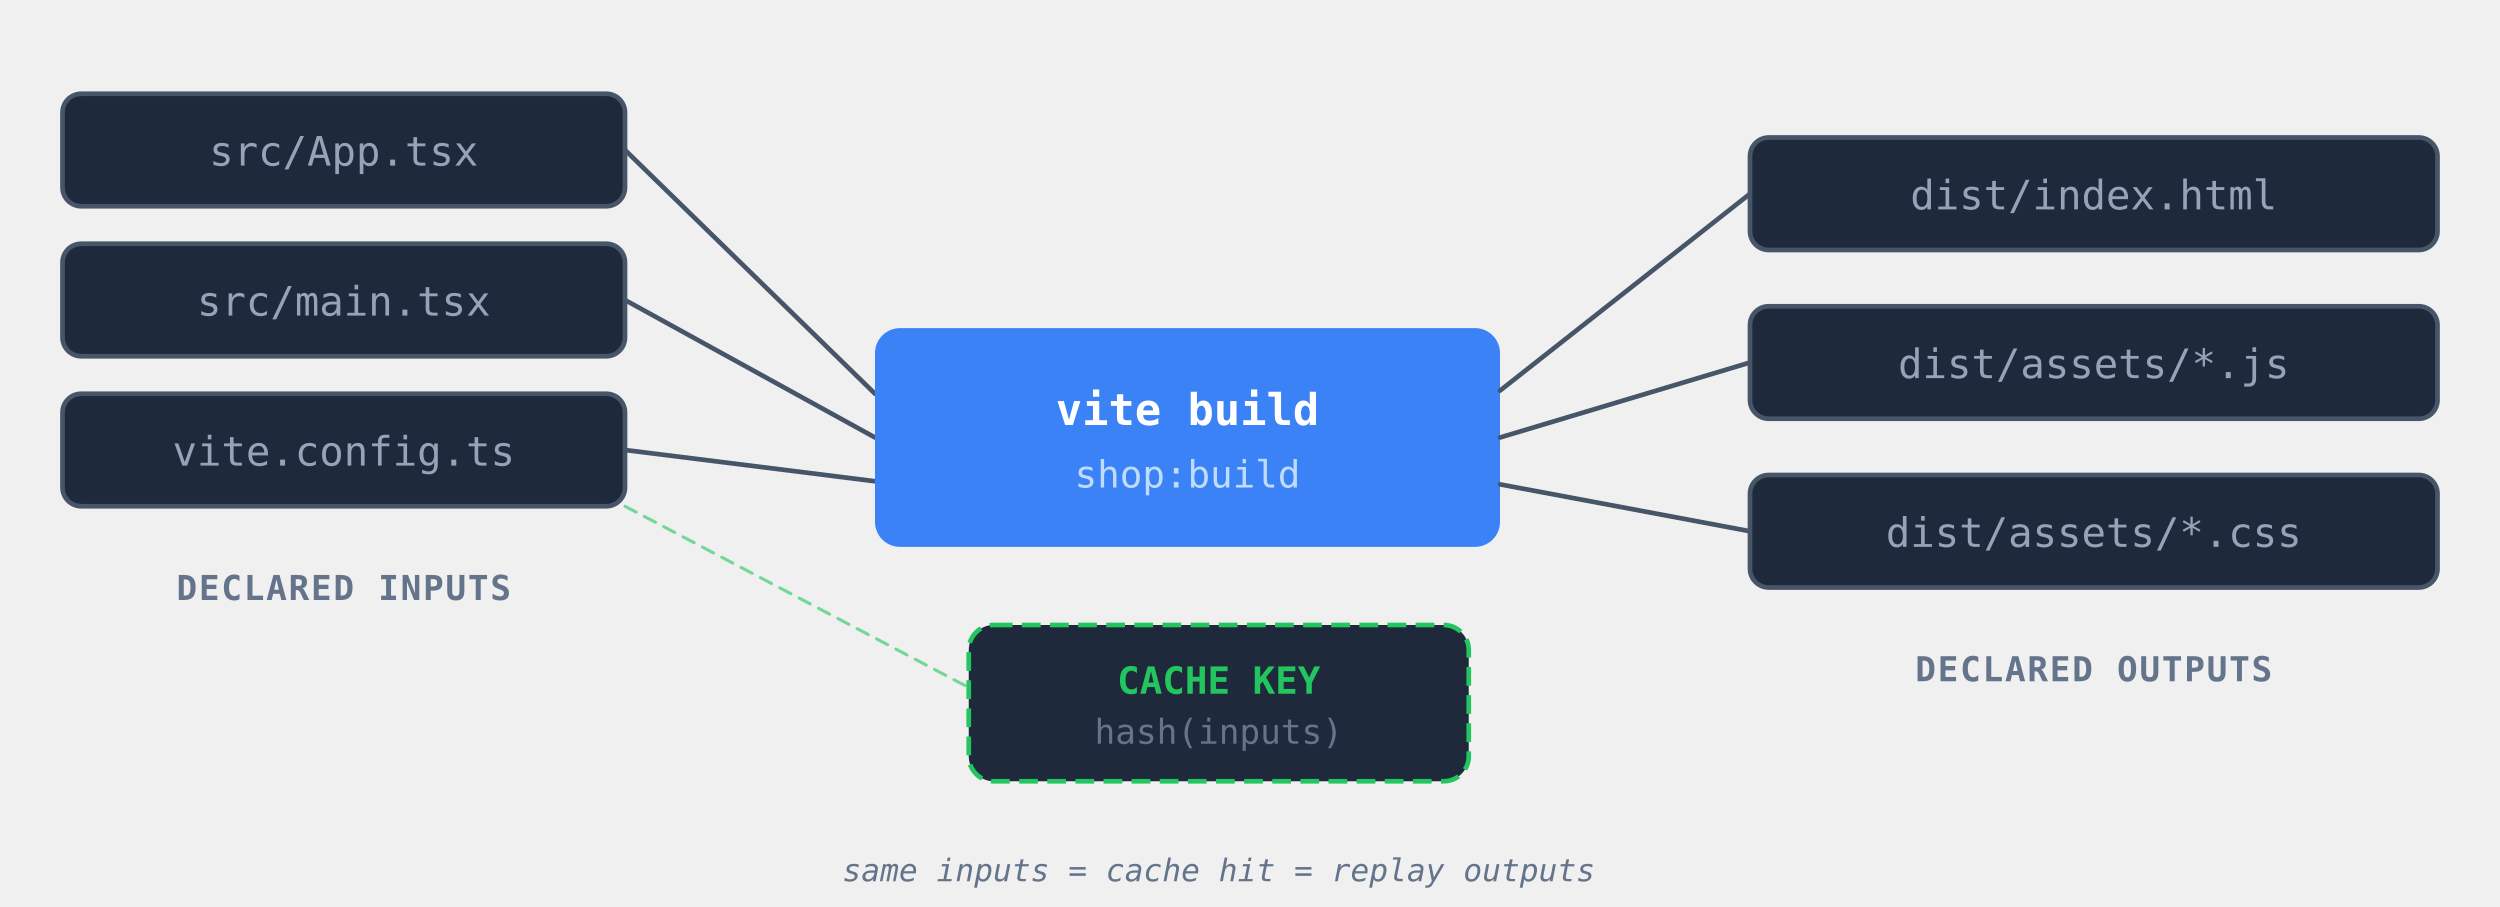
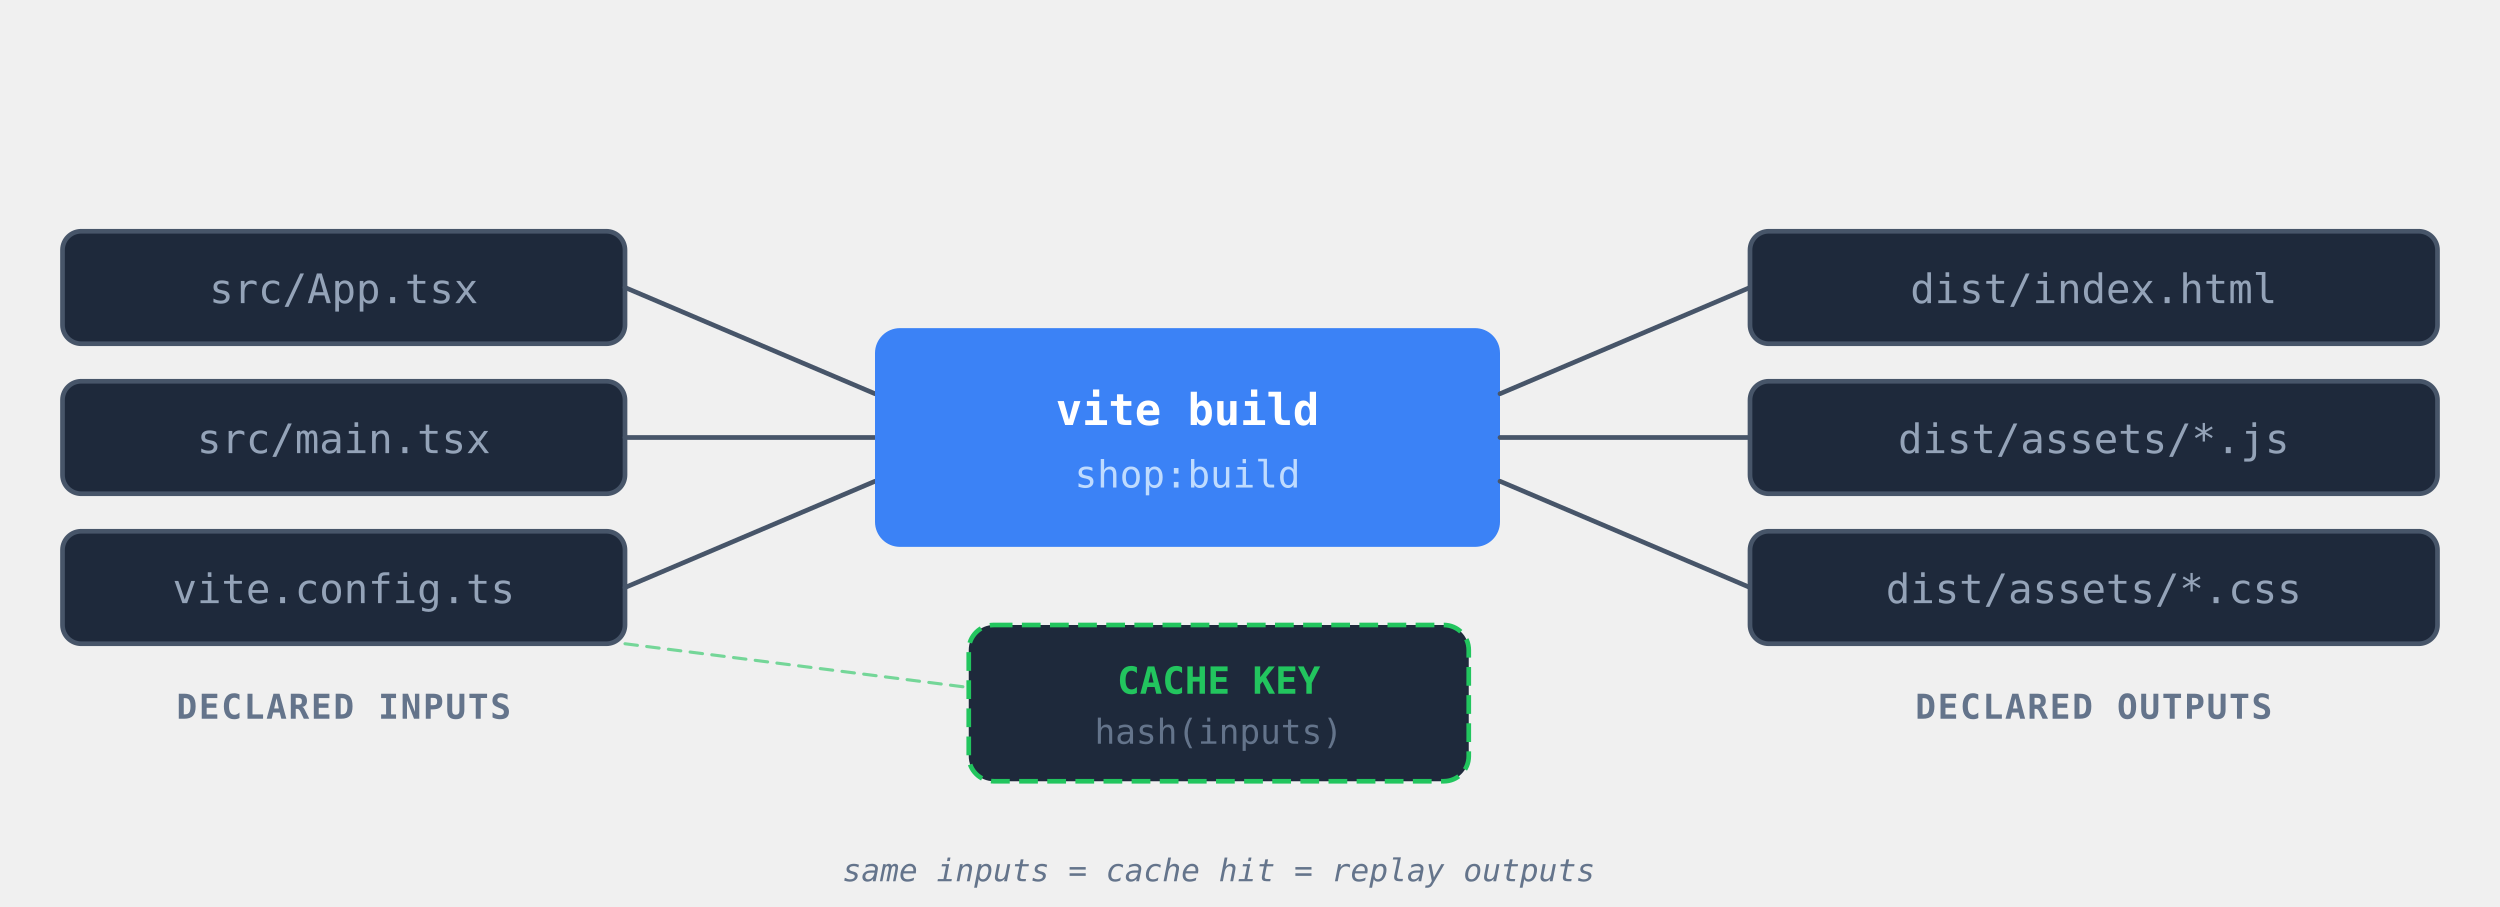
<svg xmlns="http://www.w3.org/2000/svg" fill="none" viewBox="0 0 800 290">
  <style>
    text { font-family: ui-monospace, 'Cascadia Code', 'Source Code Pro', Menlo, Consolas, monospace; }
  </style>
-   <rect x="20" y="30" width="180" height="36" rx="6" fill="#1E293B" stroke="#475569" stroke-width="1.5" />
-   <text x="110" y="53" fill="#94A3B8" font-size="13" text-anchor="middle">src/App.tsx</text>
-   <rect x="20" y="78" width="180" height="36" rx="6" fill="#1E293B" stroke="#475569" stroke-width="1.5" />
-   <text x="110" y="101" fill="#94A3B8" font-size="13" text-anchor="middle">src/main.tsx</text>
-   <rect x="20" y="126" width="180" height="36" rx="6" fill="#1E293B" stroke="#475569" stroke-width="1.5" />
-   <text x="110" y="149" fill="#94A3B8" font-size="13" text-anchor="middle">vite.config.ts</text>
-   <text x="110" y="192" fill="#64748B" font-size="11" text-anchor="middle" font-weight="600" letter-spacing="0.05em">DECLARED INPUTS</text>
-   <path d="M200 48 L280 126" stroke="#475569" stroke-width="1.5" stroke-linecap="round" />
-   <path d="M200 96 L280 140" stroke="#475569" stroke-width="1.5" stroke-linecap="round" />
-   <path d="M200 144 L280 154" stroke="#475569" stroke-width="1.5" stroke-linecap="round" />
+   <rect x="20" y="74" width="180" height="36" rx="6" fill="#1E293B" stroke="#475569" stroke-width="1.5" />
+   <text x="110" y="97" fill="#94A3B8" font-size="13" text-anchor="middle">src/App.tsx</text>
+   <rect x="20" y="122" width="180" height="36" rx="6" fill="#1E293B" stroke="#475569" stroke-width="1.5" />
+   <text x="110" y="145" fill="#94A3B8" font-size="13" text-anchor="middle">src/main.tsx</text>
+   <rect x="20" y="170" width="180" height="36" rx="6" fill="#1E293B" stroke="#475569" stroke-width="1.5" />
+   <text x="110" y="193" fill="#94A3B8" font-size="13" text-anchor="middle">vite.config.ts</text>
+   <text x="110" y="230" fill="#64748B" font-size="11" text-anchor="middle" font-weight="600" letter-spacing="0.05em">DECLARED INPUTS</text>
+   <path d="M200 92 L280 126" stroke="#475569" stroke-width="1.5" stroke-linecap="round" />
+   <path d="M200 140 L280 140" stroke="#475569" stroke-width="1.5" stroke-linecap="round" />
+   <path d="M200 188 L280 154" stroke="#475569" stroke-width="1.5" stroke-linecap="round" />
  <rect x="280" y="105" width="200" height="70" rx="8" fill="#3B82F6" />
  <text x="380" y="136" fill="#fff" font-size="14" text-anchor="middle" font-weight="600">vite build</text>
  <text x="380" y="156" fill="#BFDBFE" font-size="12" text-anchor="middle">shop:build</text>
-   <path d="M480 125 L560 62" stroke="#475569" stroke-width="1.5" stroke-linecap="round" />
-   <path d="M480 140 L560 116" stroke="#475569" stroke-width="1.5" stroke-linecap="round" />
-   <path d="M480 155 L560 170" stroke="#475569" stroke-width="1.5" stroke-linecap="round" />
-   <rect x="560" y="44" width="220" height="36" rx="6" fill="#1E293B" stroke="#475569" stroke-width="1.5" />
-   <text x="670" y="67" fill="#94A3B8" font-size="13" text-anchor="middle">dist/index.html</text>
-   <rect x="560" y="98" width="220" height="36" rx="6" fill="#1E293B" stroke="#475569" stroke-width="1.5" />
-   <text x="670" y="121" fill="#94A3B8" font-size="13" text-anchor="middle">dist/assets/*.js</text>
-   <rect x="560" y="152" width="220" height="36" rx="6" fill="#1E293B" stroke="#475569" stroke-width="1.5" />
-   <text x="670" y="175" fill="#94A3B8" font-size="13" text-anchor="middle">dist/assets/*.css</text>
-   <text x="670" y="218" fill="#64748B" font-size="11" text-anchor="middle" font-weight="600" letter-spacing="0.05em">DECLARED OUTPUTS</text>
+   <path d="M480 126 L560 92" stroke="#475569" stroke-width="1.5" stroke-linecap="round" />
+   <path d="M480 140 L560 140" stroke="#475569" stroke-width="1.5" stroke-linecap="round" />
+   <path d="M480 154 L560 188" stroke="#475569" stroke-width="1.5" stroke-linecap="round" />
+   <rect x="560" y="74" width="220" height="36" rx="6" fill="#1E293B" stroke="#475569" stroke-width="1.5" />
+   <text x="670" y="97" fill="#94A3B8" font-size="13" text-anchor="middle">dist/index.html</text>
+   <rect x="560" y="122" width="220" height="36" rx="6" fill="#1E293B" stroke="#475569" stroke-width="1.5" />
+   <text x="670" y="145" fill="#94A3B8" font-size="13" text-anchor="middle">dist/assets/*.js</text>
+   <rect x="560" y="170" width="220" height="36" rx="6" fill="#1E293B" stroke="#475569" stroke-width="1.5" />
+   <text x="670" y="193" fill="#94A3B8" font-size="13" text-anchor="middle">dist/assets/*.css</text>
+   <text x="670" y="230" fill="#64748B" font-size="11" text-anchor="middle" font-weight="600" letter-spacing="0.05em">DECLARED OUTPUTS</text>
  <rect x="310" y="200" width="160" height="50" rx="8" fill="#1E293B" stroke="#22C55E" stroke-width="1.5" stroke-dasharray="6 3" />
  <text x="390" y="222" fill="#22C55E" font-size="12" text-anchor="middle" font-weight="600">CACHE KEY</text>
  <text x="390" y="238" fill="#64748B" font-size="11" text-anchor="middle">hash(inputs)</text>
-   <path d="M200 162 L310 220" stroke="#22C55E" stroke-width="1" stroke-dasharray="4 3" stroke-linecap="round" opacity="0.6" />
+   <path d="M200 206 L310 220" stroke="#22C55E" stroke-width="1" stroke-dasharray="4 3" stroke-linecap="round" opacity="0.6" />
  <text x="390" y="282" fill="#64748B" font-size="10" text-anchor="middle" font-style="italic">same inputs = cache hit = replay outputs</text>
</svg>
